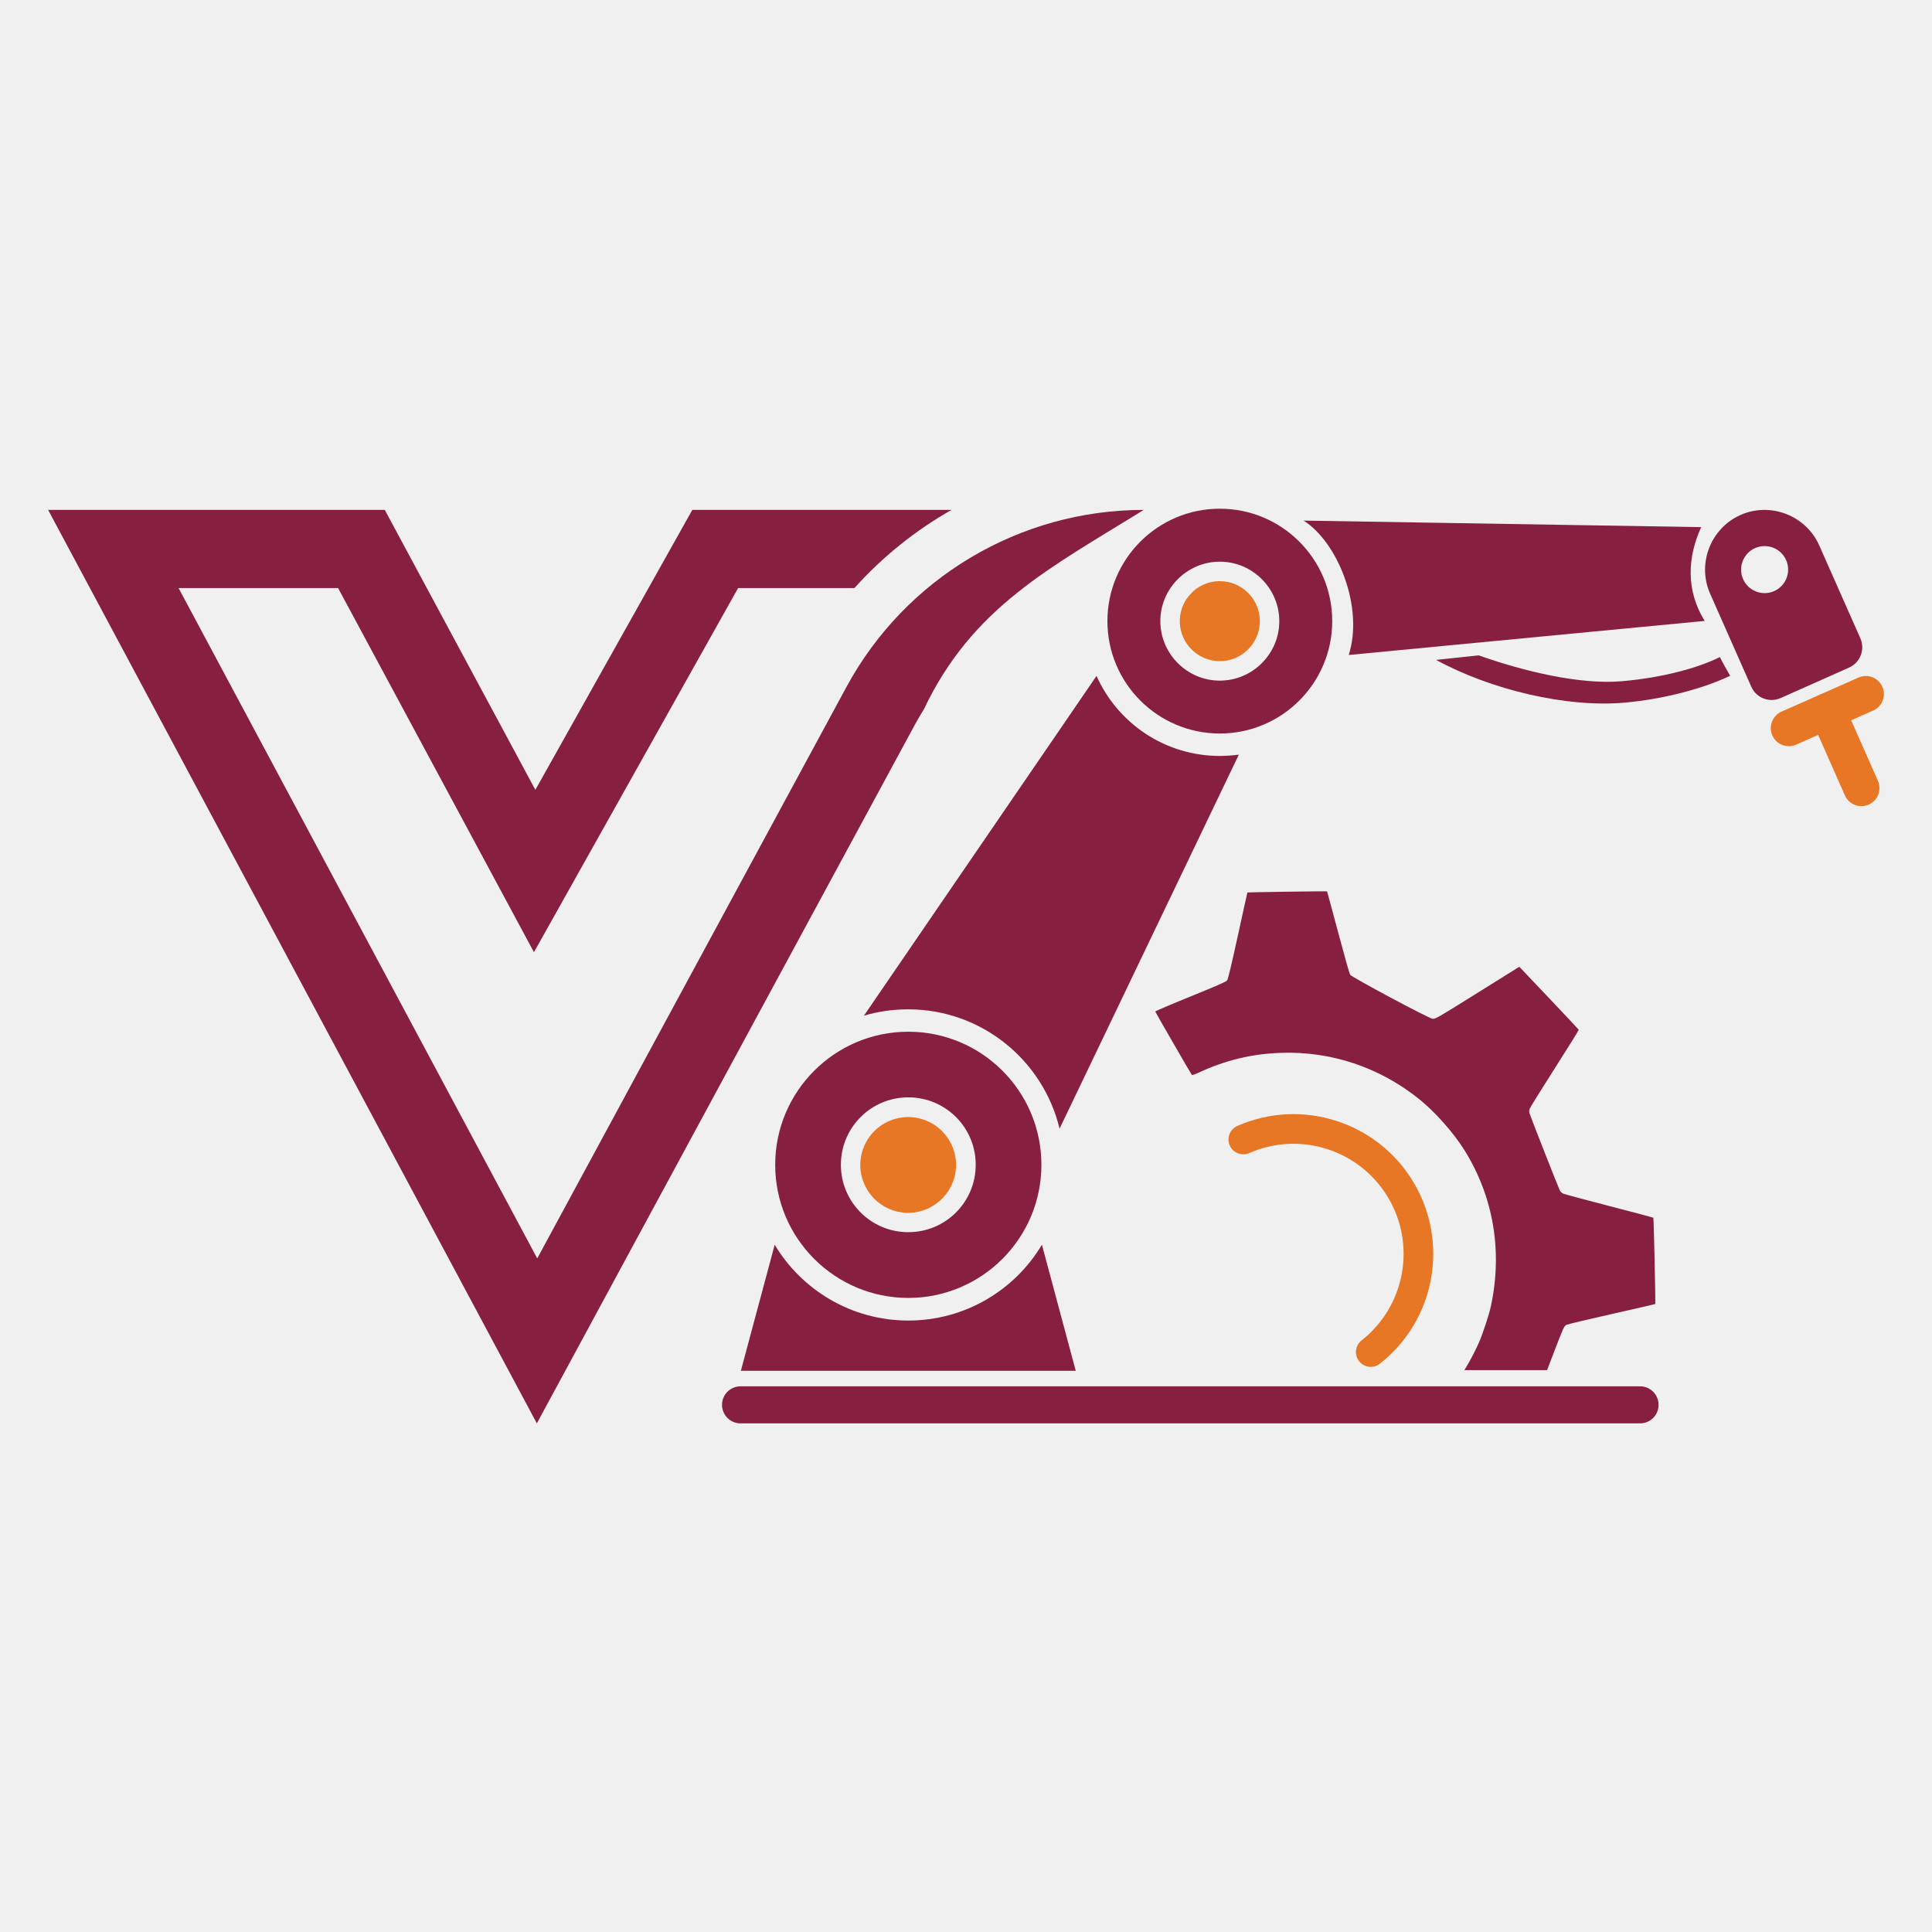
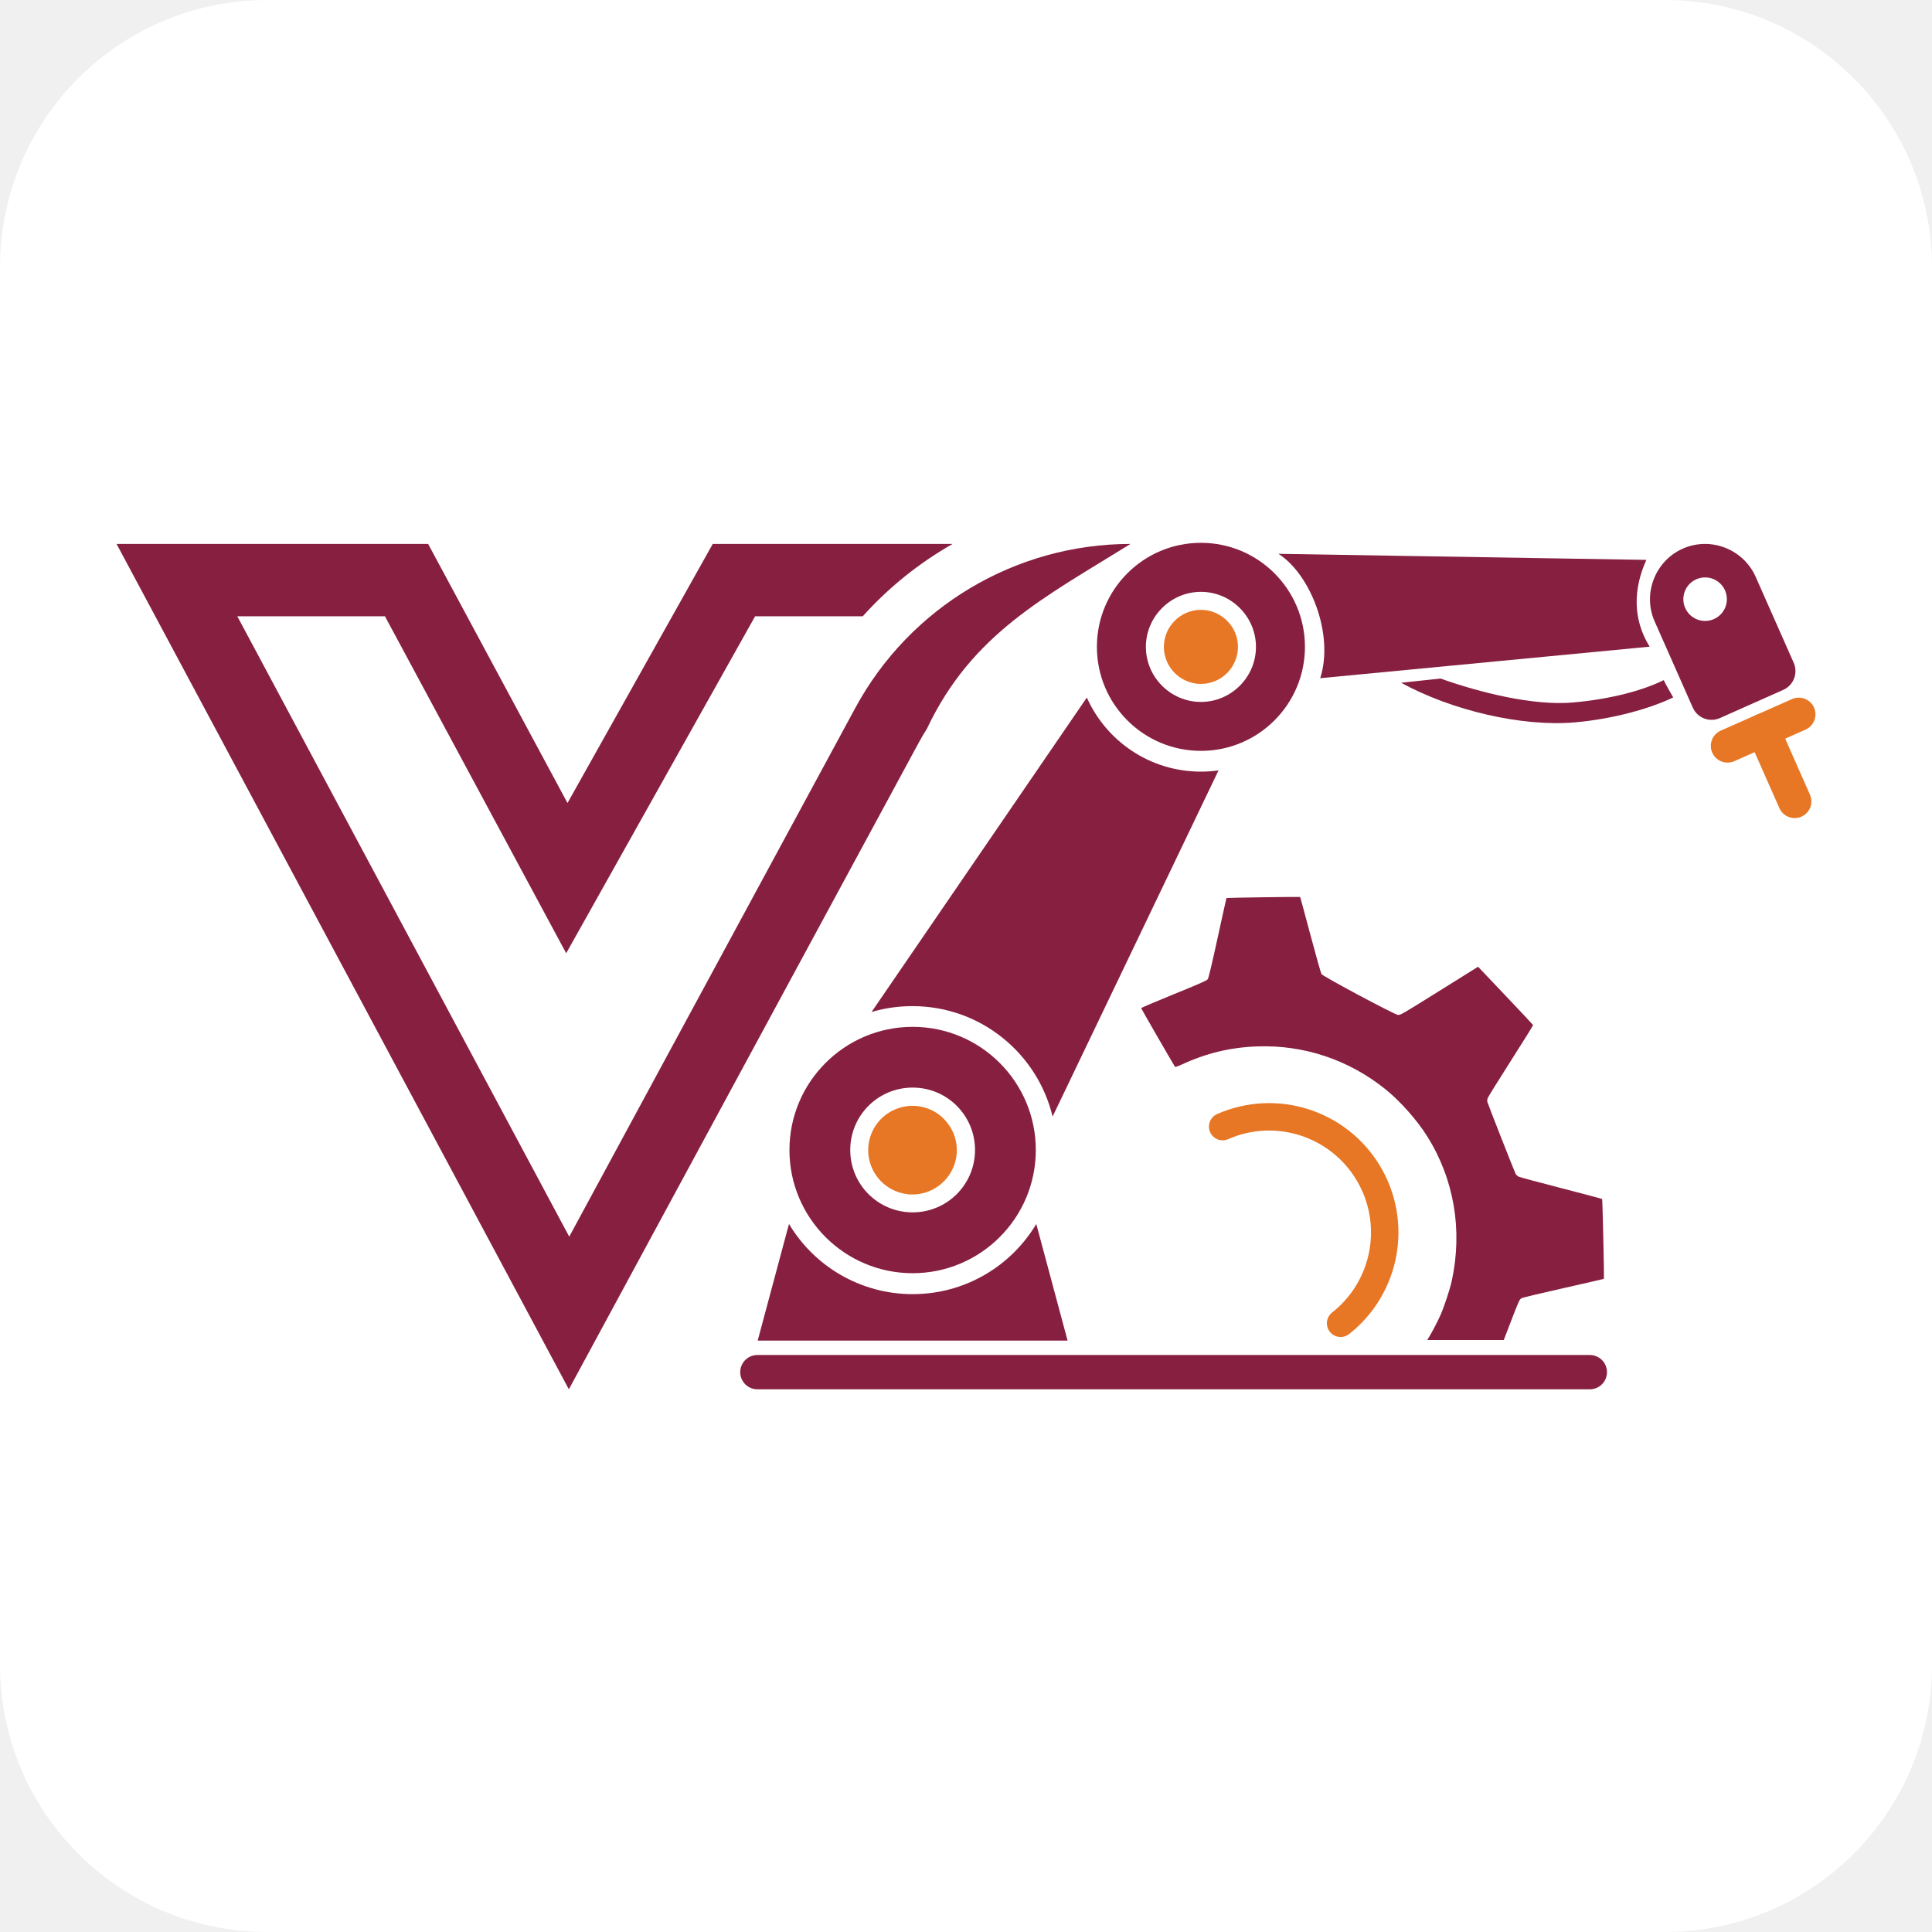
- <svg xmlns="http://www.w3.org/2000/svg" viewBox="96.97 70.78 321.13 321.13">
+ <svg xmlns="http://www.w3.org/2000/svg" viewBox="84.03 57.84 347 347">
+   <rect x="84.03" y="57.84" width="347" height="347" rx="48" fill="#fff" />
  <g transform="translate(973.1583,1748.966)">
    <path d="m -606.56,-1564.96 c -7.125,0.635 -16.688,-1.752 -23.846,-4.298 l -7.075,0.76 c 9.061,4.959 21.686,7.951 31.248,7.11 6.765,-0.596 13.355,-2.432 17.624,-4.471 -0.541,-0.955 -1.252,-2.178 -1.709,-3.111 -3.759,1.871 -9.609,3.424 -16.218,4.007 z m 13.134,-25.611 c -2.326,5.108 -2.524,10.583 0.584,15.592 l -59.169,5.661 c 2.532,-7.845 -1.766,-18.703 -7.5,-22.336 l 66.107,1.087 z" style="fill:#871f41;fill-opacity:1;fill-rule:evenodd;stroke-width:0.16" />
    <path d="m -686.083,-1593.431 c -20.634,0 -39.609,11.308 -49.428,29.456 l -12.091,22.347 -1.406,2.598 -1.362,2.517 v 0 l -36.521,67.499 -59.616,-111.427 h 26.515 l 21.351,39.697 11.203,20.829 11.566,-20.63 22.367,-39.896 h 19.334 c 4.645,-5.171 10.095,-9.557 16.139,-12.99 h -43.083 l -26.088,46.533 -25.029,-46.533 h -55.959 l 81.234,151.833 45.219,-83.575 7.497,-13.856 1.406,-2.598 8.695,-16.071 c 0.474,-0.876 0.975,-1.731 1.503,-2.565 8.095,-17.086 21.12,-23.581 36.551,-33.168 z" style="fill:#871f41;stroke-width:3.639" />
    <path style="fill:#871f41;fill-opacity:1;stroke:none;stroke-width:0.449;stroke-dasharray:none;stroke-opacity:1" d="m -617.868,-1453.508 c 1.594,-4.14 1.648,-4.257 2.069,-4.475 0.195,-0.101 3.581,-0.909 7.523,-1.795 3.942,-0.886 7.189,-1.633 7.215,-1.659 0.077,-0.077 -0.238,-14.263 -0.318,-14.342 -0.04,-0.04 -3.337,-0.916 -7.325,-1.947 -3.988,-1.031 -7.428,-1.955 -7.643,-2.054 -0.215,-0.099 -0.475,-0.341 -0.577,-0.538 -0.229,-0.442 -4.973,-12.52 -5.066,-12.898 -0.037,-0.15 -0.021,-0.433 0.035,-0.629 0.056,-0.196 1.929,-3.216 4.161,-6.711 2.232,-3.495 4.041,-6.404 4.019,-6.464 -0.022,-0.06 -2.253,-2.441 -4.959,-5.29 l -4.919,-5.181 -0.43,0.265 c -0.237,0.146 -3.372,2.103 -6.968,4.35 -6.215,3.884 -6.562,4.083 -7.014,4.032 -0.648,-0.072 -13.437,-6.907 -13.714,-7.33 -0.106,-0.162 -1.003,-3.336 -1.993,-7.053 -0.99,-3.717 -1.819,-6.776 -1.843,-6.798 -0.057,-0.052 -13.186,0.135 -13.232,0.189 -0.019,0.023 -0.735,3.247 -1.589,7.166 -1.08,4.95 -1.624,7.218 -1.781,7.43 -0.176,0.236 -1.546,0.84 -6.099,2.689 -3.23,1.311 -5.862,2.435 -5.85,2.496 0.026,0.136 5.96,10.416 6.087,10.546 0.049,0.05 0.567,-0.129 1.151,-0.399 4.477,-2.068 8.776,-3.104 13.603,-3.277 8.391,-0.301 16.459,2.4 23.062,7.72 2.617,2.108 5.651,5.53 7.457,8.407 4.845,7.72 6.399,16.832 4.429,25.974 -0.315,1.46 -1.349,4.602 -2.017,6.122 -0.485,1.104 -1.472,3.003 -2.086,4.012 l -0.307,0.505 h 6.872 6.872 z" />
    <path style="fill:none;stroke:#e77724;stroke-width:4.928;stroke-linecap:round;stroke-dasharray:none;stroke-opacity:1" d="m 648.346,-1453.455 a 20.762,20.762 0 0 1 -4.966,-26.994 20.762,20.762 0 0 1 26.151,-8.333" transform="scale(-1,1)" />
    <path style="fill:#871f41;fill-opacity:1;stroke:#871f41;stroke-width:6.16;stroke-linecap:round;stroke-dasharray:none;stroke-opacity:1" d="m -753.099,-1444.679 h 149.513" />
    <g transform="matrix(-1,0,0,1,-2795.958,-879.2104)">
      <path d="m -2098.575,-571.131 5.622,-20.951 c 4.512,7.556 12.781,12.603 22.208,12.603 9.419,0 17.689,-5.047 22.208,-12.603 l 5.622,20.951 h -55.684 z m -23.948,-143.29 c 10.32,0 18.683,8.371 18.683,18.683 0,10.32 -8.371,18.683 -18.683,18.683 -10.32,0 -18.683,-8.371 -18.683,-18.683 0,-10.32 8.371,-18.683 18.683,-18.683 z m 0,8.806 c -2.726,0 -5.187,1.11 -6.981,2.904 -1.786,1.786 -2.904,4.255 -2.904,6.981 0,2.726 1.11,5.187 2.904,6.981 1.786,1.786 4.255,2.904 6.981,2.904 2.725,0 5.187,-1.11 6.981,-2.904 1.786,-1.786 2.904,-4.255 2.904,-6.981 0,-2.726 -1.111,-5.187 -2.904,-6.981 -1.786,-1.786 -4.255,-2.904 -6.981,-2.904 z m -4.356,5.529 c -1.11,1.11 -1.809,2.64 -1.809,4.356 0,1.708 0.699,3.238 1.809,4.356 1.11,1.11 2.64,1.809 4.356,1.809 1.708,0 3.238,-0.699 4.356,-1.809 1.111,-1.11 1.809,-2.64 1.809,-4.356 0,-1.708 -0.699,-3.238 -1.809,-4.356 -1.11,-1.11 -2.64,-1.809 -4.356,-1.809 -1.708,0 -3.238,0.699 -4.356,1.809 z m 56.135,72.598 c -12.223,0 -22.124,9.916 -22.124,22.124 0,12.207 9.916,22.124 22.124,22.124 12.207,0 22.124,-9.916 22.124,-22.124 0,-12.208 -9.916,-22.124 -22.124,-22.124 z m 0,10.91 c 3.098,0 5.902,1.25 7.928,3.277 2.027,2.027 3.277,4.83 3.277,7.928 0,3.098 -1.25,5.902 -3.277,7.928 -2.027,2.027 -4.83,3.277 -7.928,3.277 -3.098,0 -5.902,-1.25 -7.928,-3.277 -2.027,-2.027 -3.277,-4.83 -3.277,-7.928 0,-3.098 1.25,-5.902 3.277,-7.928 2.027,-2.027 4.83,-3.277 7.928,-3.277 z m -5.288,5.925 c 1.351,-1.351 3.238,-2.19 5.311,-2.19 2.066,0 3.937,0.839 5.311,2.19 1.351,1.351 2.19,3.238 2.19,5.311 0,2.066 -0.839,3.937 -2.19,5.311 -1.351,1.351 -3.238,2.19 -5.311,2.19 -2.066,0 -3.937,-0.839 -5.311,-2.19 -1.351,-1.351 -2.19,-3.238 -2.19,-5.311 0,-2.066 0.839,-3.937 2.19,-5.311 z m -19.857,-0.729 -29.795,-62.161 c 1.033,0.14 2.089,0.217 3.16,0.217 9.148,0 16.998,-5.467 20.494,-13.302 l 38.663,56.476 c -2.329,-0.699 -4.791,-1.056 -7.354,-1.056 -12.207,0 -22.442,8.472 -25.167,19.841 z" fill-rule="evenodd" style="fill:#871f41;fill-opacity:1;stroke-width:0.166" />
      <path style="fill:#e77724;fill-opacity:1;stroke:#e77724;stroke-width:1;stroke-linecap:round;stroke-dasharray:none;stroke-opacity:1" d="m -2069.755,-597.936 c 1.854,-0.241 3.651,-1.246 4.816,-2.695 2.058,-2.559 2.238,-6.066 0.452,-8.807 -1.583,-2.429 -4.54,-3.737 -7.397,-3.274 -4.561,0.74 -7.372,5.371 -5.91,9.737 1.128,3.367 4.523,5.495 8.039,5.038 z" />
      <path style="fill:#e77724;fill-opacity:1;stroke:#e77724;stroke-width:1;stroke-linecap:round;stroke-dasharray:none;stroke-opacity:1" d="m -2121.933,-689.602 c 0.848,-0.086 1.712,-0.363 2.439,-0.781 2.743,-1.575 3.862,-4.894 2.62,-7.776 -0.185,-0.43 -0.427,-0.844 -0.73,-1.249 -0.251,-0.336 -0.749,-0.856 -1.058,-1.105 -0.916,-0.737 -1.99,-1.188 -3.179,-1.335 -0.536,-0.066 -1.339,-0.027 -1.932,0.095 -1.838,0.378 -3.45,1.636 -4.282,3.342 -1.171,2.402 -0.655,5.253 1.292,7.124 0.475,0.457 0.951,0.787 1.568,1.09 0.565,0.277 1.141,0.458 1.769,0.554 0.344,0.053 1.159,0.075 1.493,0.041 z" />
    </g>
    <g transform="rotate(-23.87457,-4972.994,-4028.145)">
      <path d="m -1954.181,4.75 c -2.039,-0.001 -3.69,-1.663 -3.682,-3.698 l 8e-4,-16.905 c 0,-5.446 4.457,-9.908 9.911,-9.923 5.446,-0.002 9.908,4.457 9.923,9.911 l -7e-4,16.905 c -0.01,2.039 -1.663,3.69 -3.698,3.682 l -12.455,0.028 z m 8.176,-23.985 c -1.874,-1.081 -4.256,-0.443 -5.338,1.431 -1.081,1.874 -0.443,4.256 1.431,5.337 1.874,1.082 4.256,0.443 5.338,-1.431 1.081,-1.874 0.443,-4.256 -1.431,-5.338 z" style="fill:#871f41;fill-opacity:1;fill-rule:evenodd;stroke-width:0.16" />
      <path style="fill:#871f41;fill-opacity:1;stroke:#e77724;stroke-width:6;stroke-linecap:round;stroke-dasharray:none;stroke-opacity:1" d="m -1954.942,9.874 h 13.994" />
      <path style="fill:#871f41;fill-opacity:1;stroke:#e77724;stroke-width:6;stroke-linecap:round;stroke-dasharray:none;stroke-opacity:1" d="M -1947.945,9.874 V 23.868" />
    </g>
  </g>
</svg>
